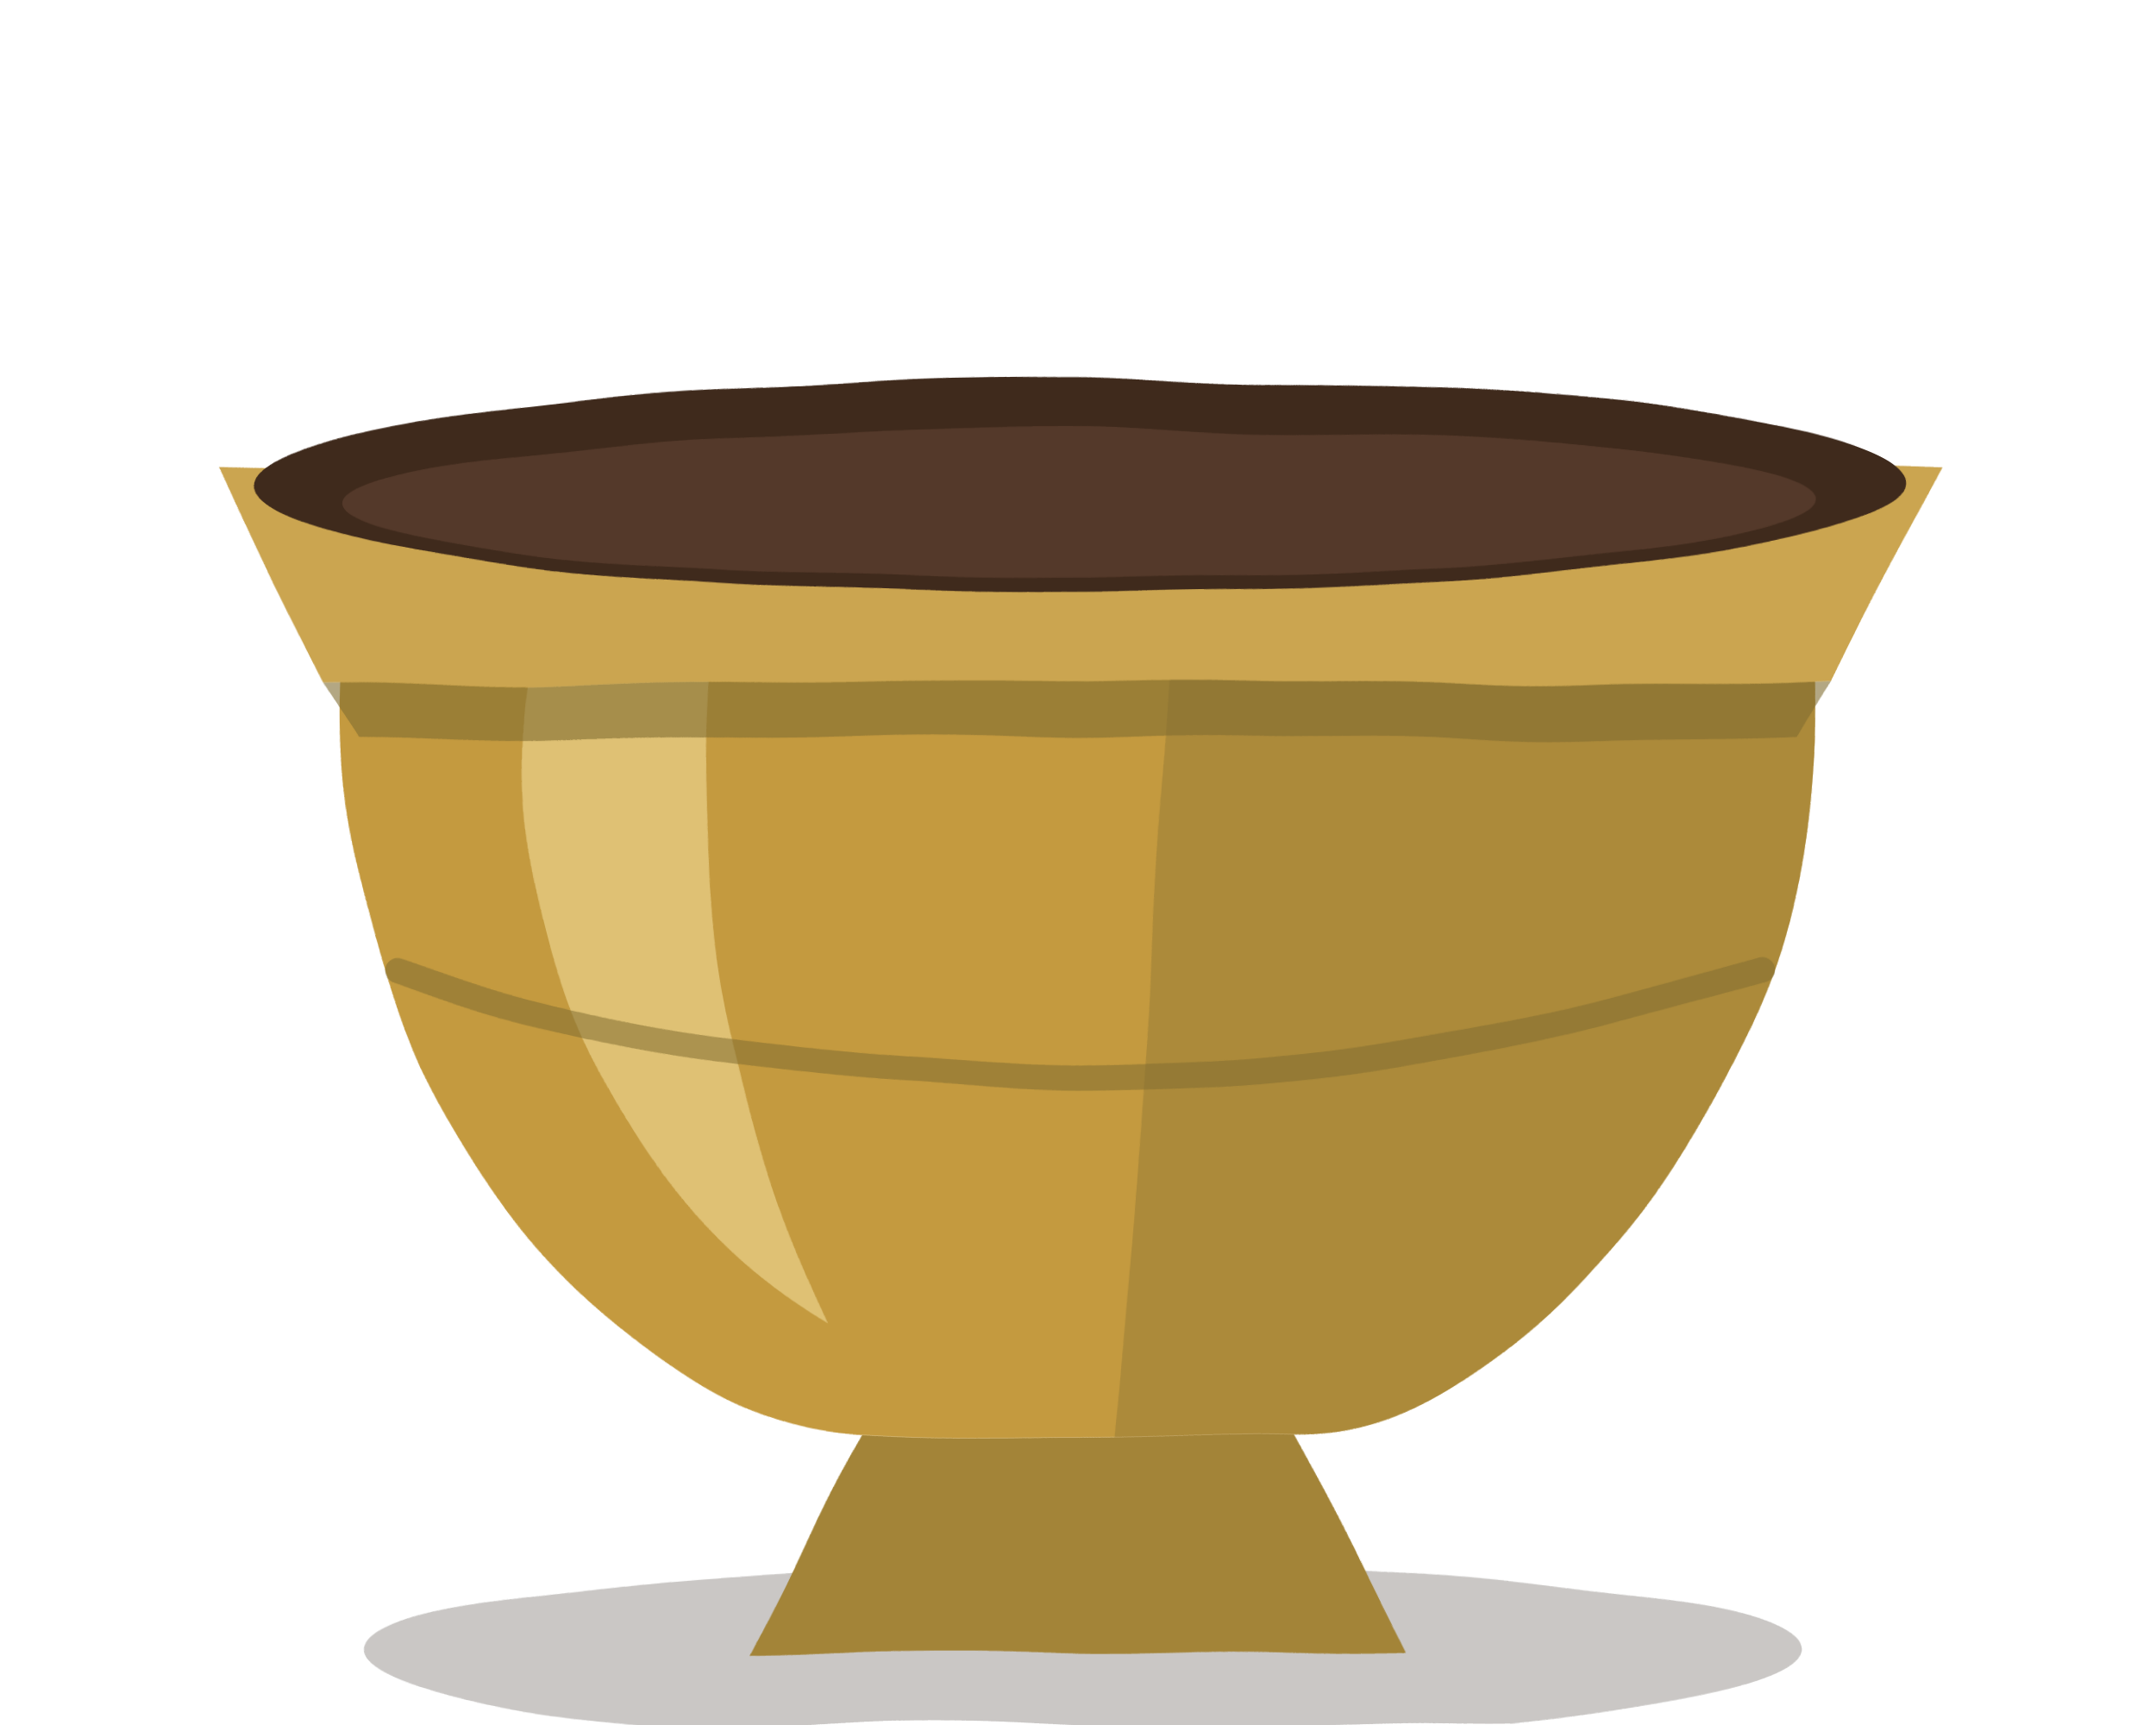
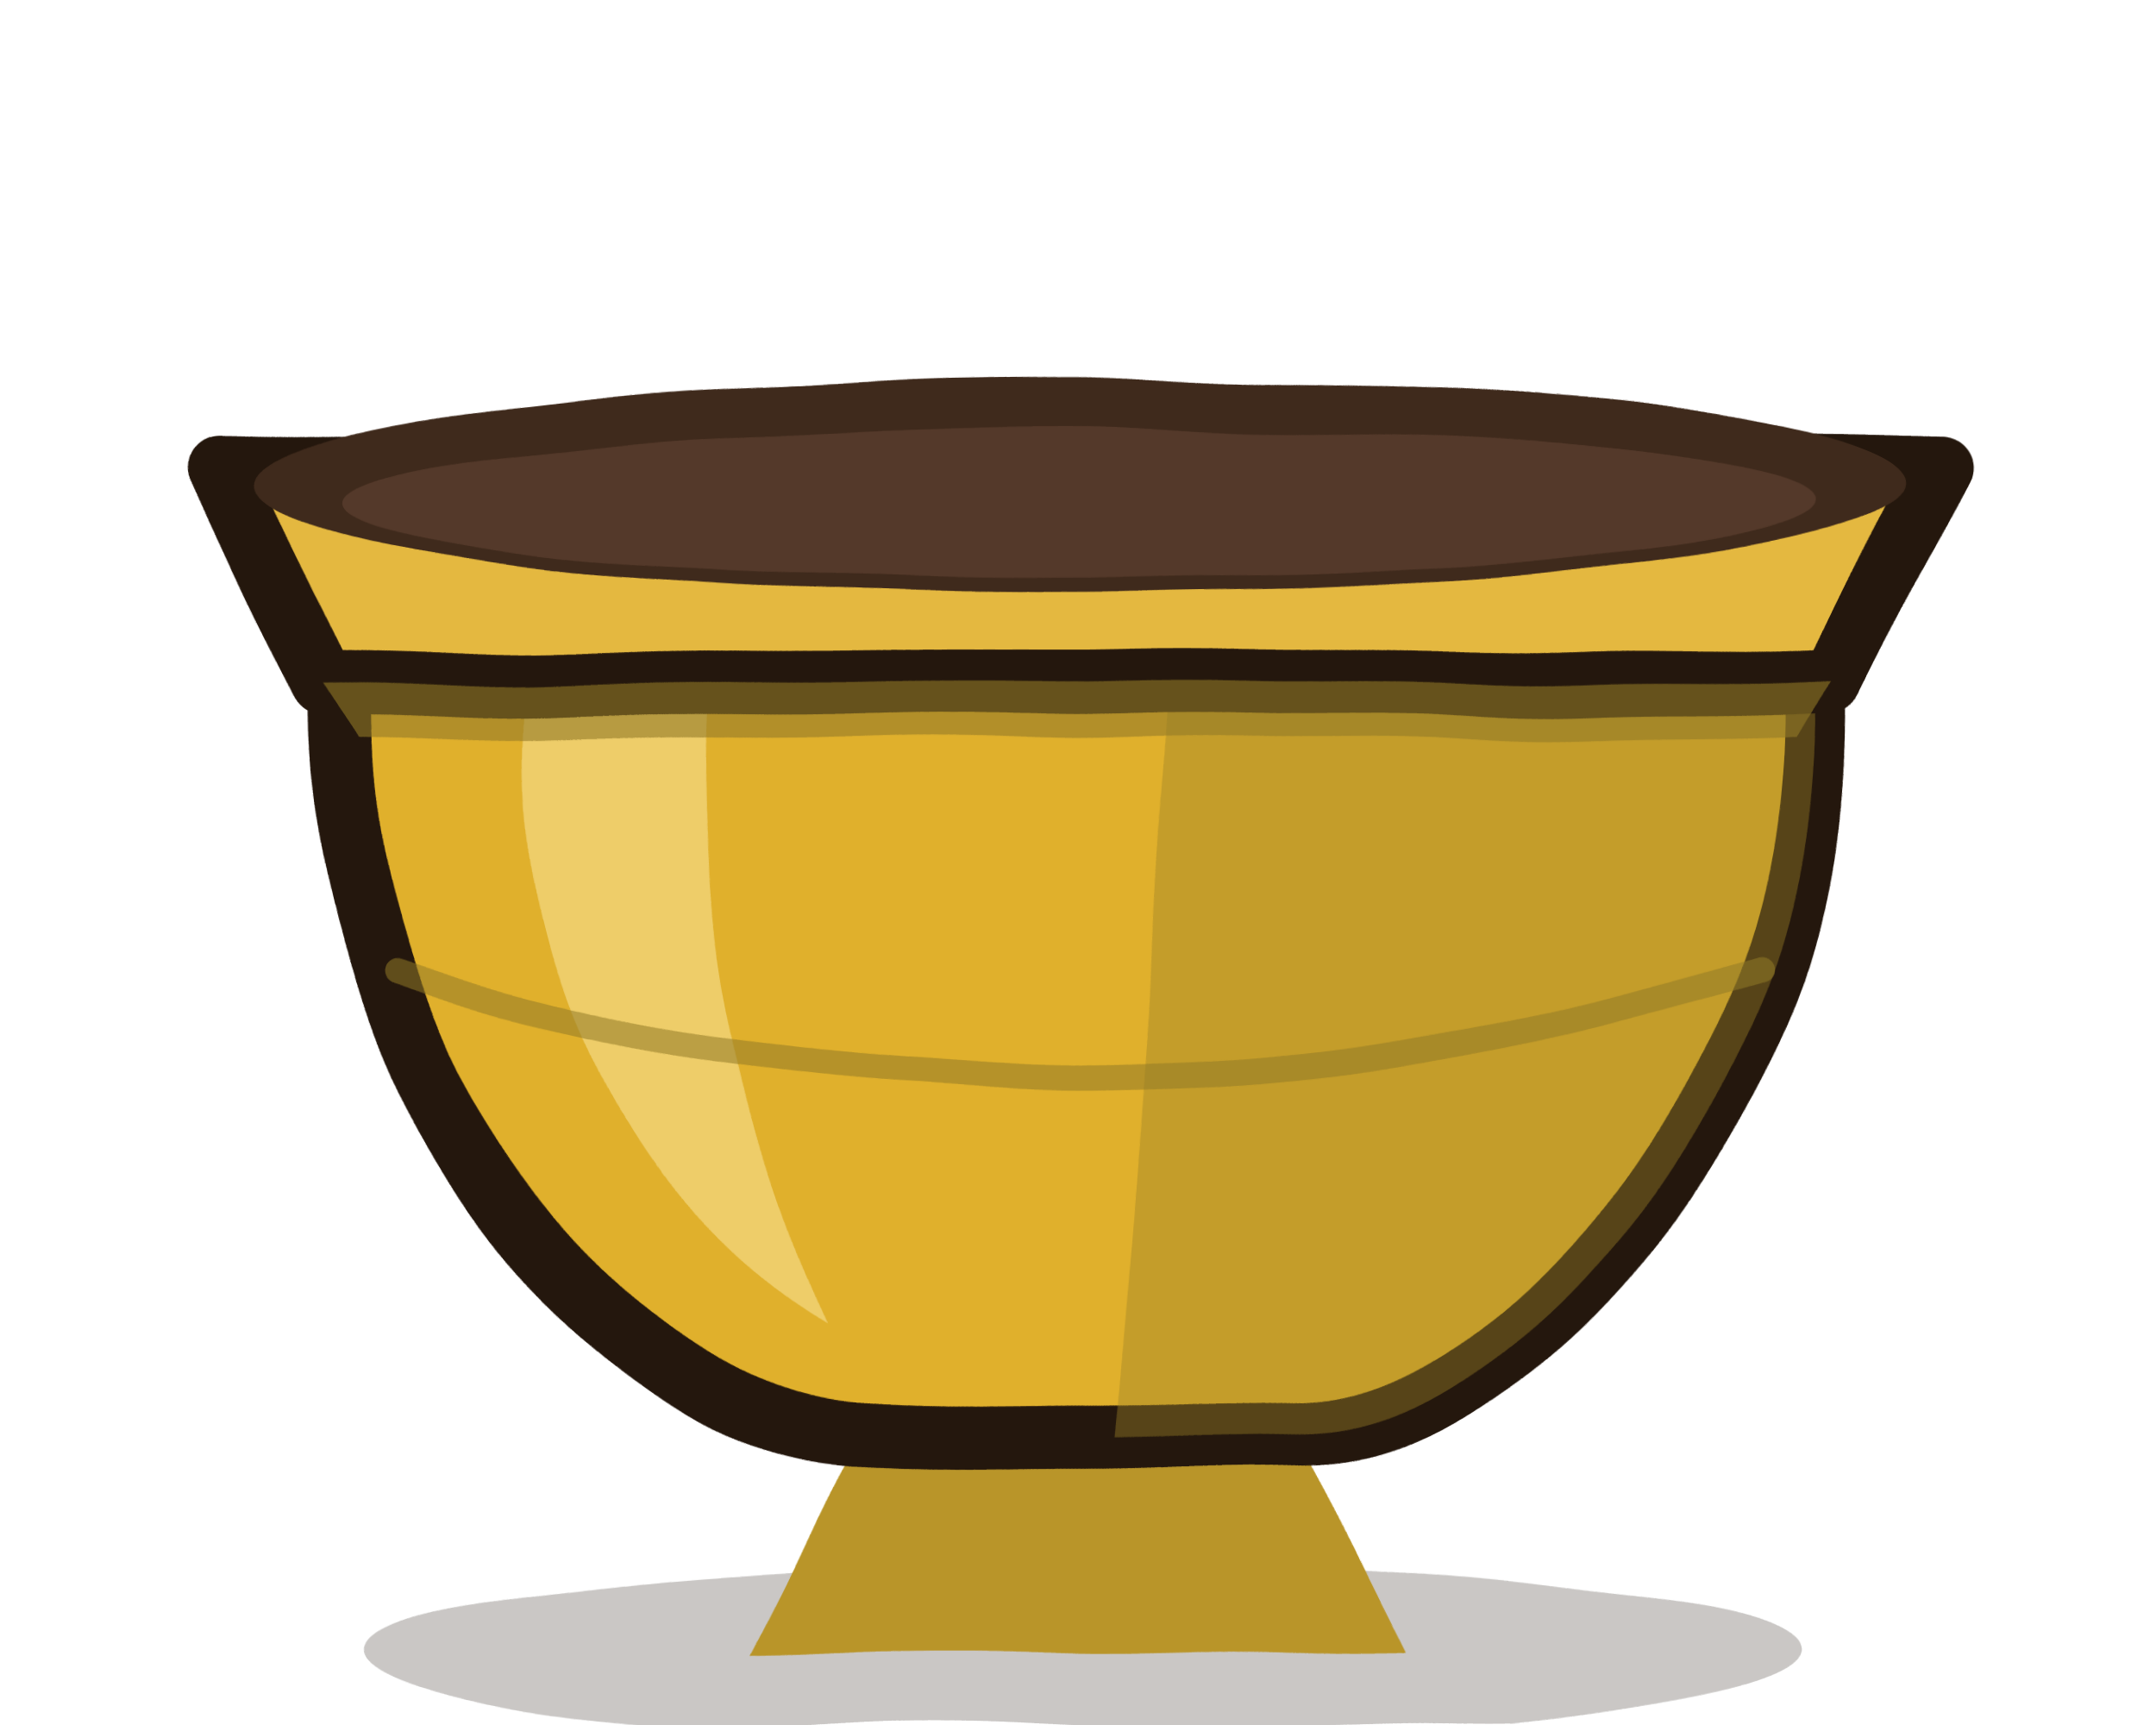
<svg xmlns="http://www.w3.org/2000/svg" width="120" height="96" viewBox="0 0 120 96">
  <defs>
    <filter id="paint" x="-5%" y="-5%" width="110%" height="110%">
      <feTurbulence type="fractalNoise" baseFrequency="0.05" numOctaves="2" seed="4" result="n" />
      <feDisplacementMap in="SourceGraphic" in2="n" scale="1.2" xChannelSelector="R" yChannelSelector="G" />
    </filter>
  </defs>
  <g filter="url(#paint)">
    <ellipse cx="60" cy="92" rx="40" ry="5" fill="#2a2118" opacity="0.25" />
-     <path d="M42 92 L78 92 L72 80 L48 80Z" fill="#a38438" />
-     <path d="M20 30 C14 56 34 80 48 80 L72 80 C86 80 106 56 100 30Z" fill="#c49a3f" />
-     <path d="M66 30 L100 30 C106 56 86 80 72 80 L62 80Z" fill="#8b7433" opacity="0.42" />
+     <path d="M42 92 L78 92 L72 80 L48 80Z" fill="#b99529" />
+     <path d="M20 30 C14 56 34 80 48 80 L72 80 C86 80 106 56 100 30Z" fill="#e0b02c" stroke="#24170d" stroke-width="3.5" stroke-linejoin="round" />
+     <path d="M66 30 L100 30 C106 56 86 80 72 80 L62 80Z" fill="#9e8227" opacity="0.42" />
    <path d="M30 34 C26 52 36 68 46 74 C40 60 38 46 40 34Z" fill="#fff0b4" opacity="0.45" />
-     <path d="M12 26 L108 26 L102 38 L18 38Z" fill="#cba550" />
-     <path d="M18 38 L102 38 L100 41 L20 41Z" fill="#816d31" opacity="0.6" />
-     <path d="M22 54 Q60 66 98 54" fill="none" stroke="#816d31" stroke-width="1.4" stroke-linecap="round" stroke-linejoin="round" opacity="0.55" />
+     <path d="M12 26 L108 26 L102 38 L18 38Z" fill="#e4b840" stroke="#24170d" stroke-width="3.5" stroke-linejoin="round" />
+     <path d="M18 38 L102 38 L100 41 L20 41Z" fill="#927a26" opacity="0.6" />
+     <path d="M22 54 Q60 66 98 54" fill="none" stroke="#927a26" stroke-width="1.4" stroke-linecap="round" stroke-linejoin="round" opacity="0.55" />
    <ellipse cx="60" cy="27" rx="46" ry="6" fill="#3f2a1c" />
    <ellipse cx="60" cy="28" rx="41" ry="4.2" fill="#54392a" />
  </g>
</svg>
